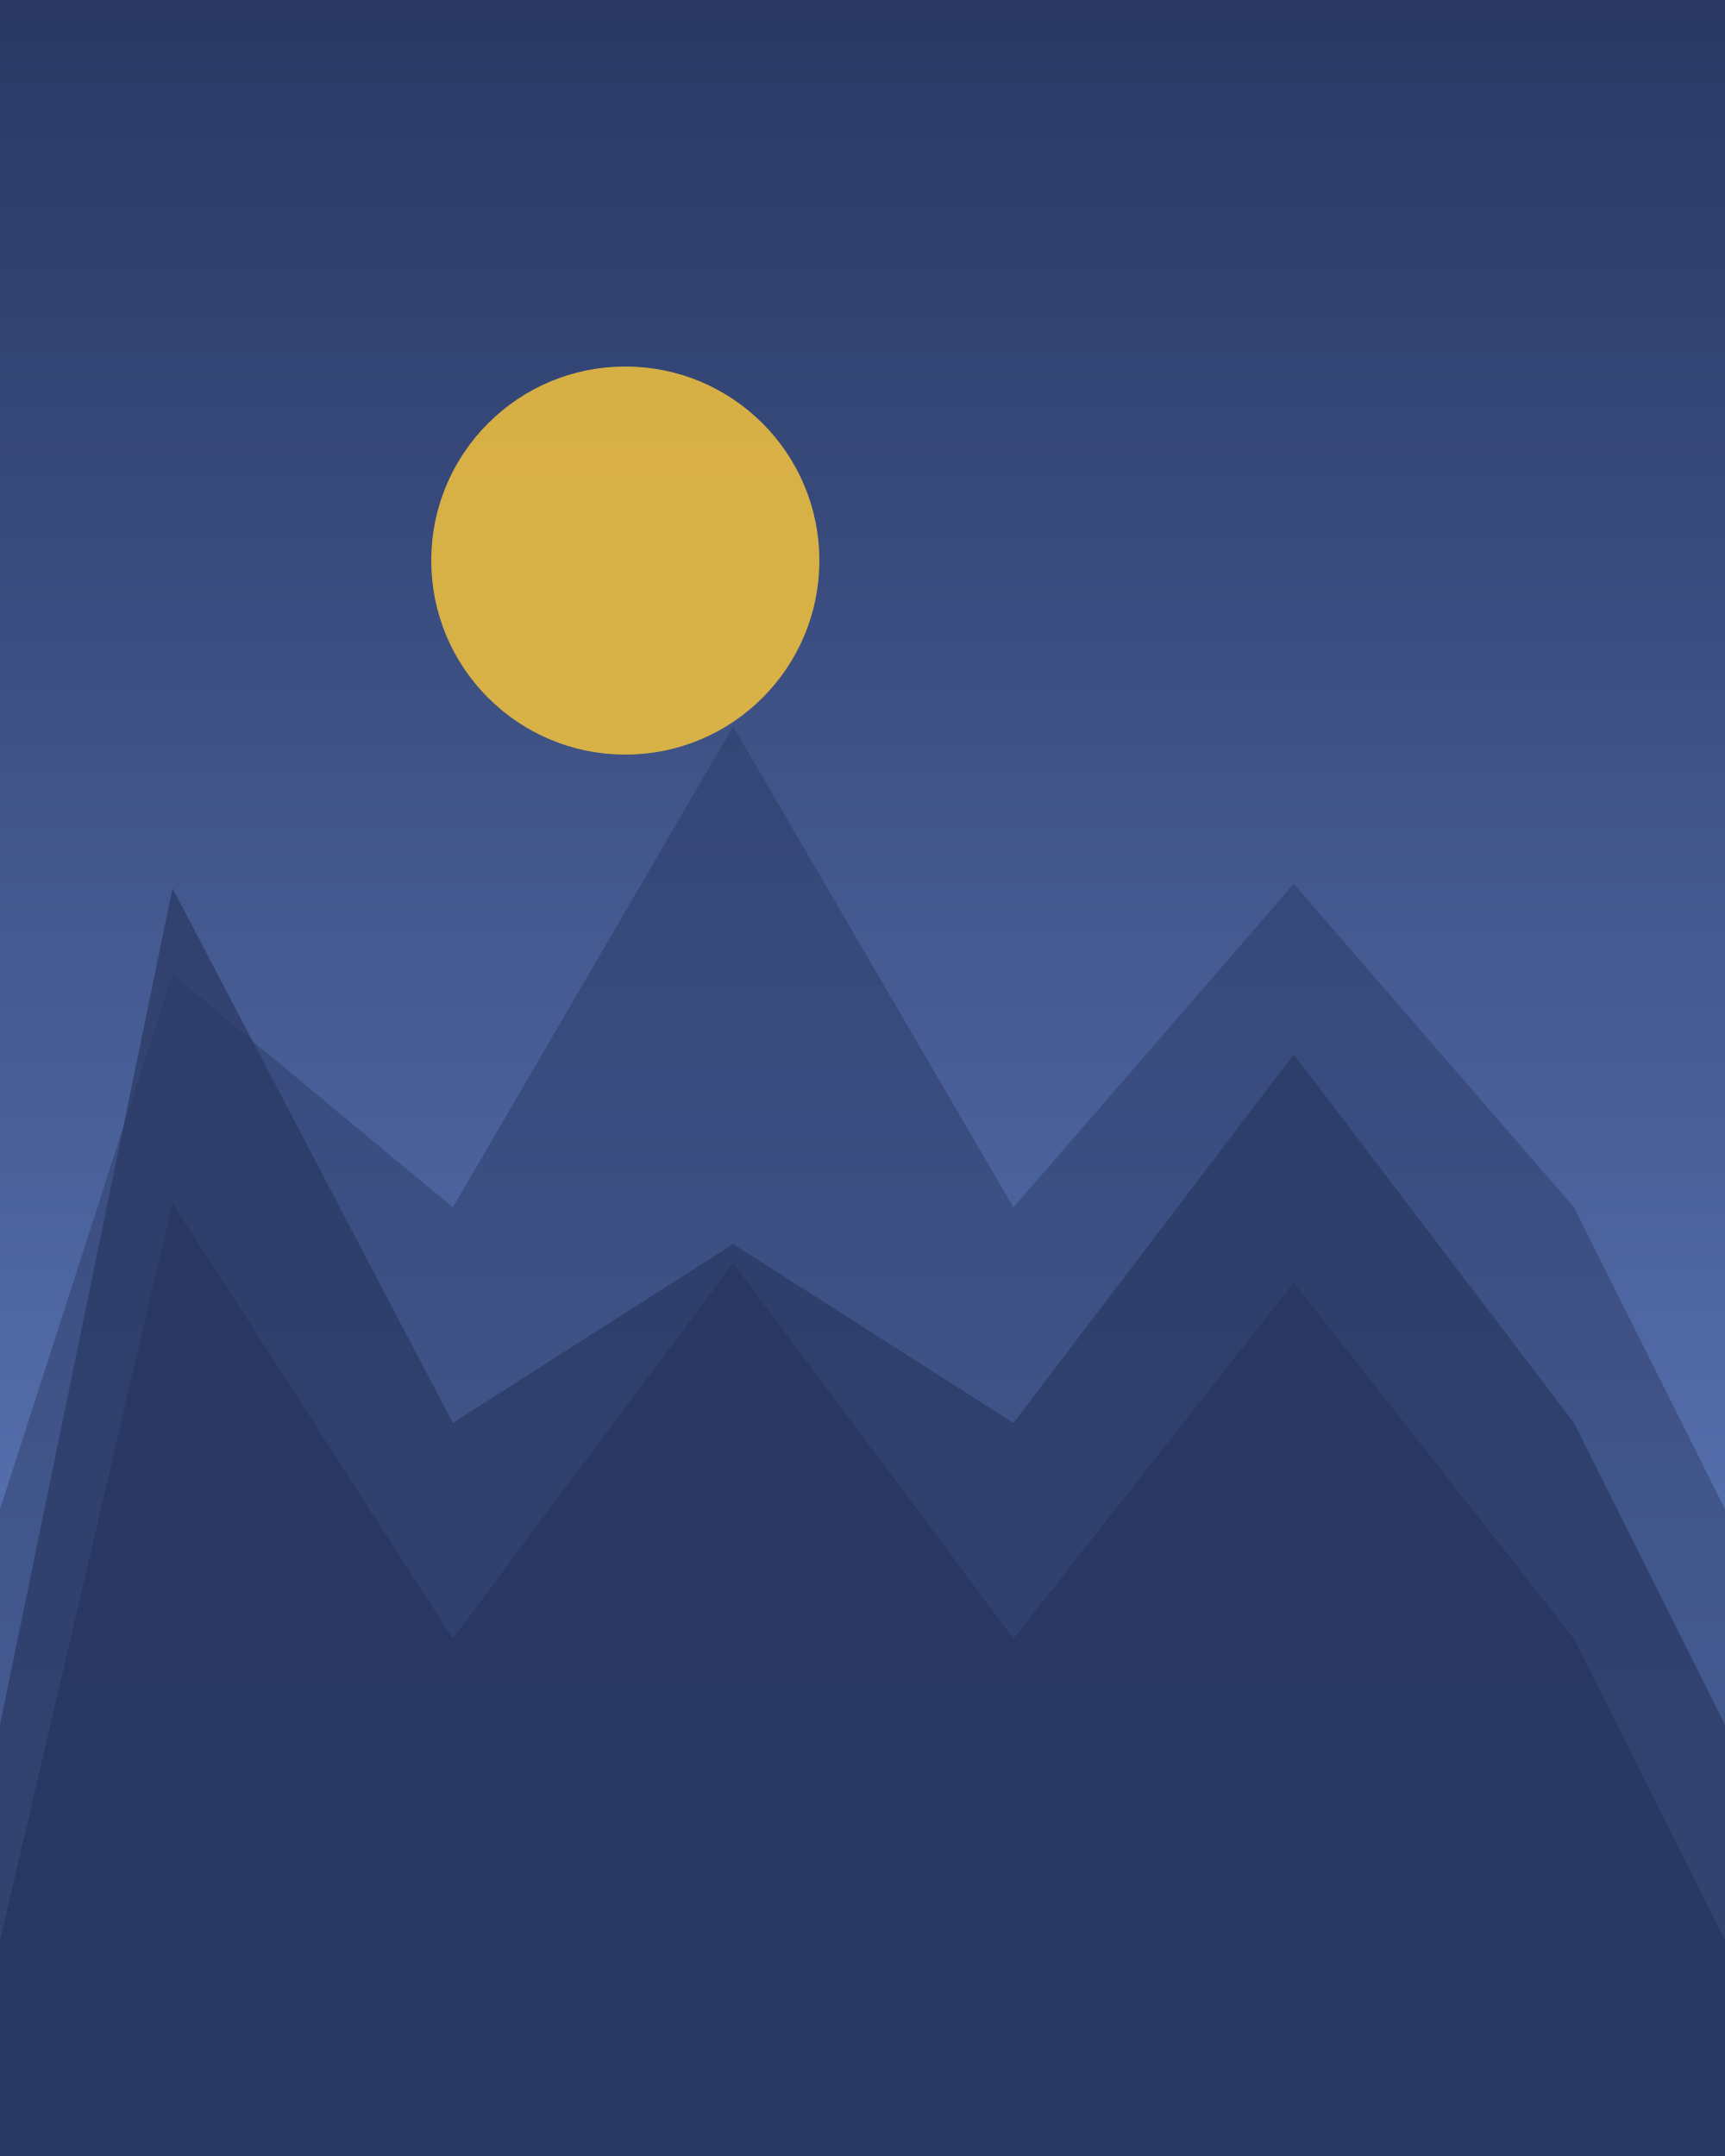
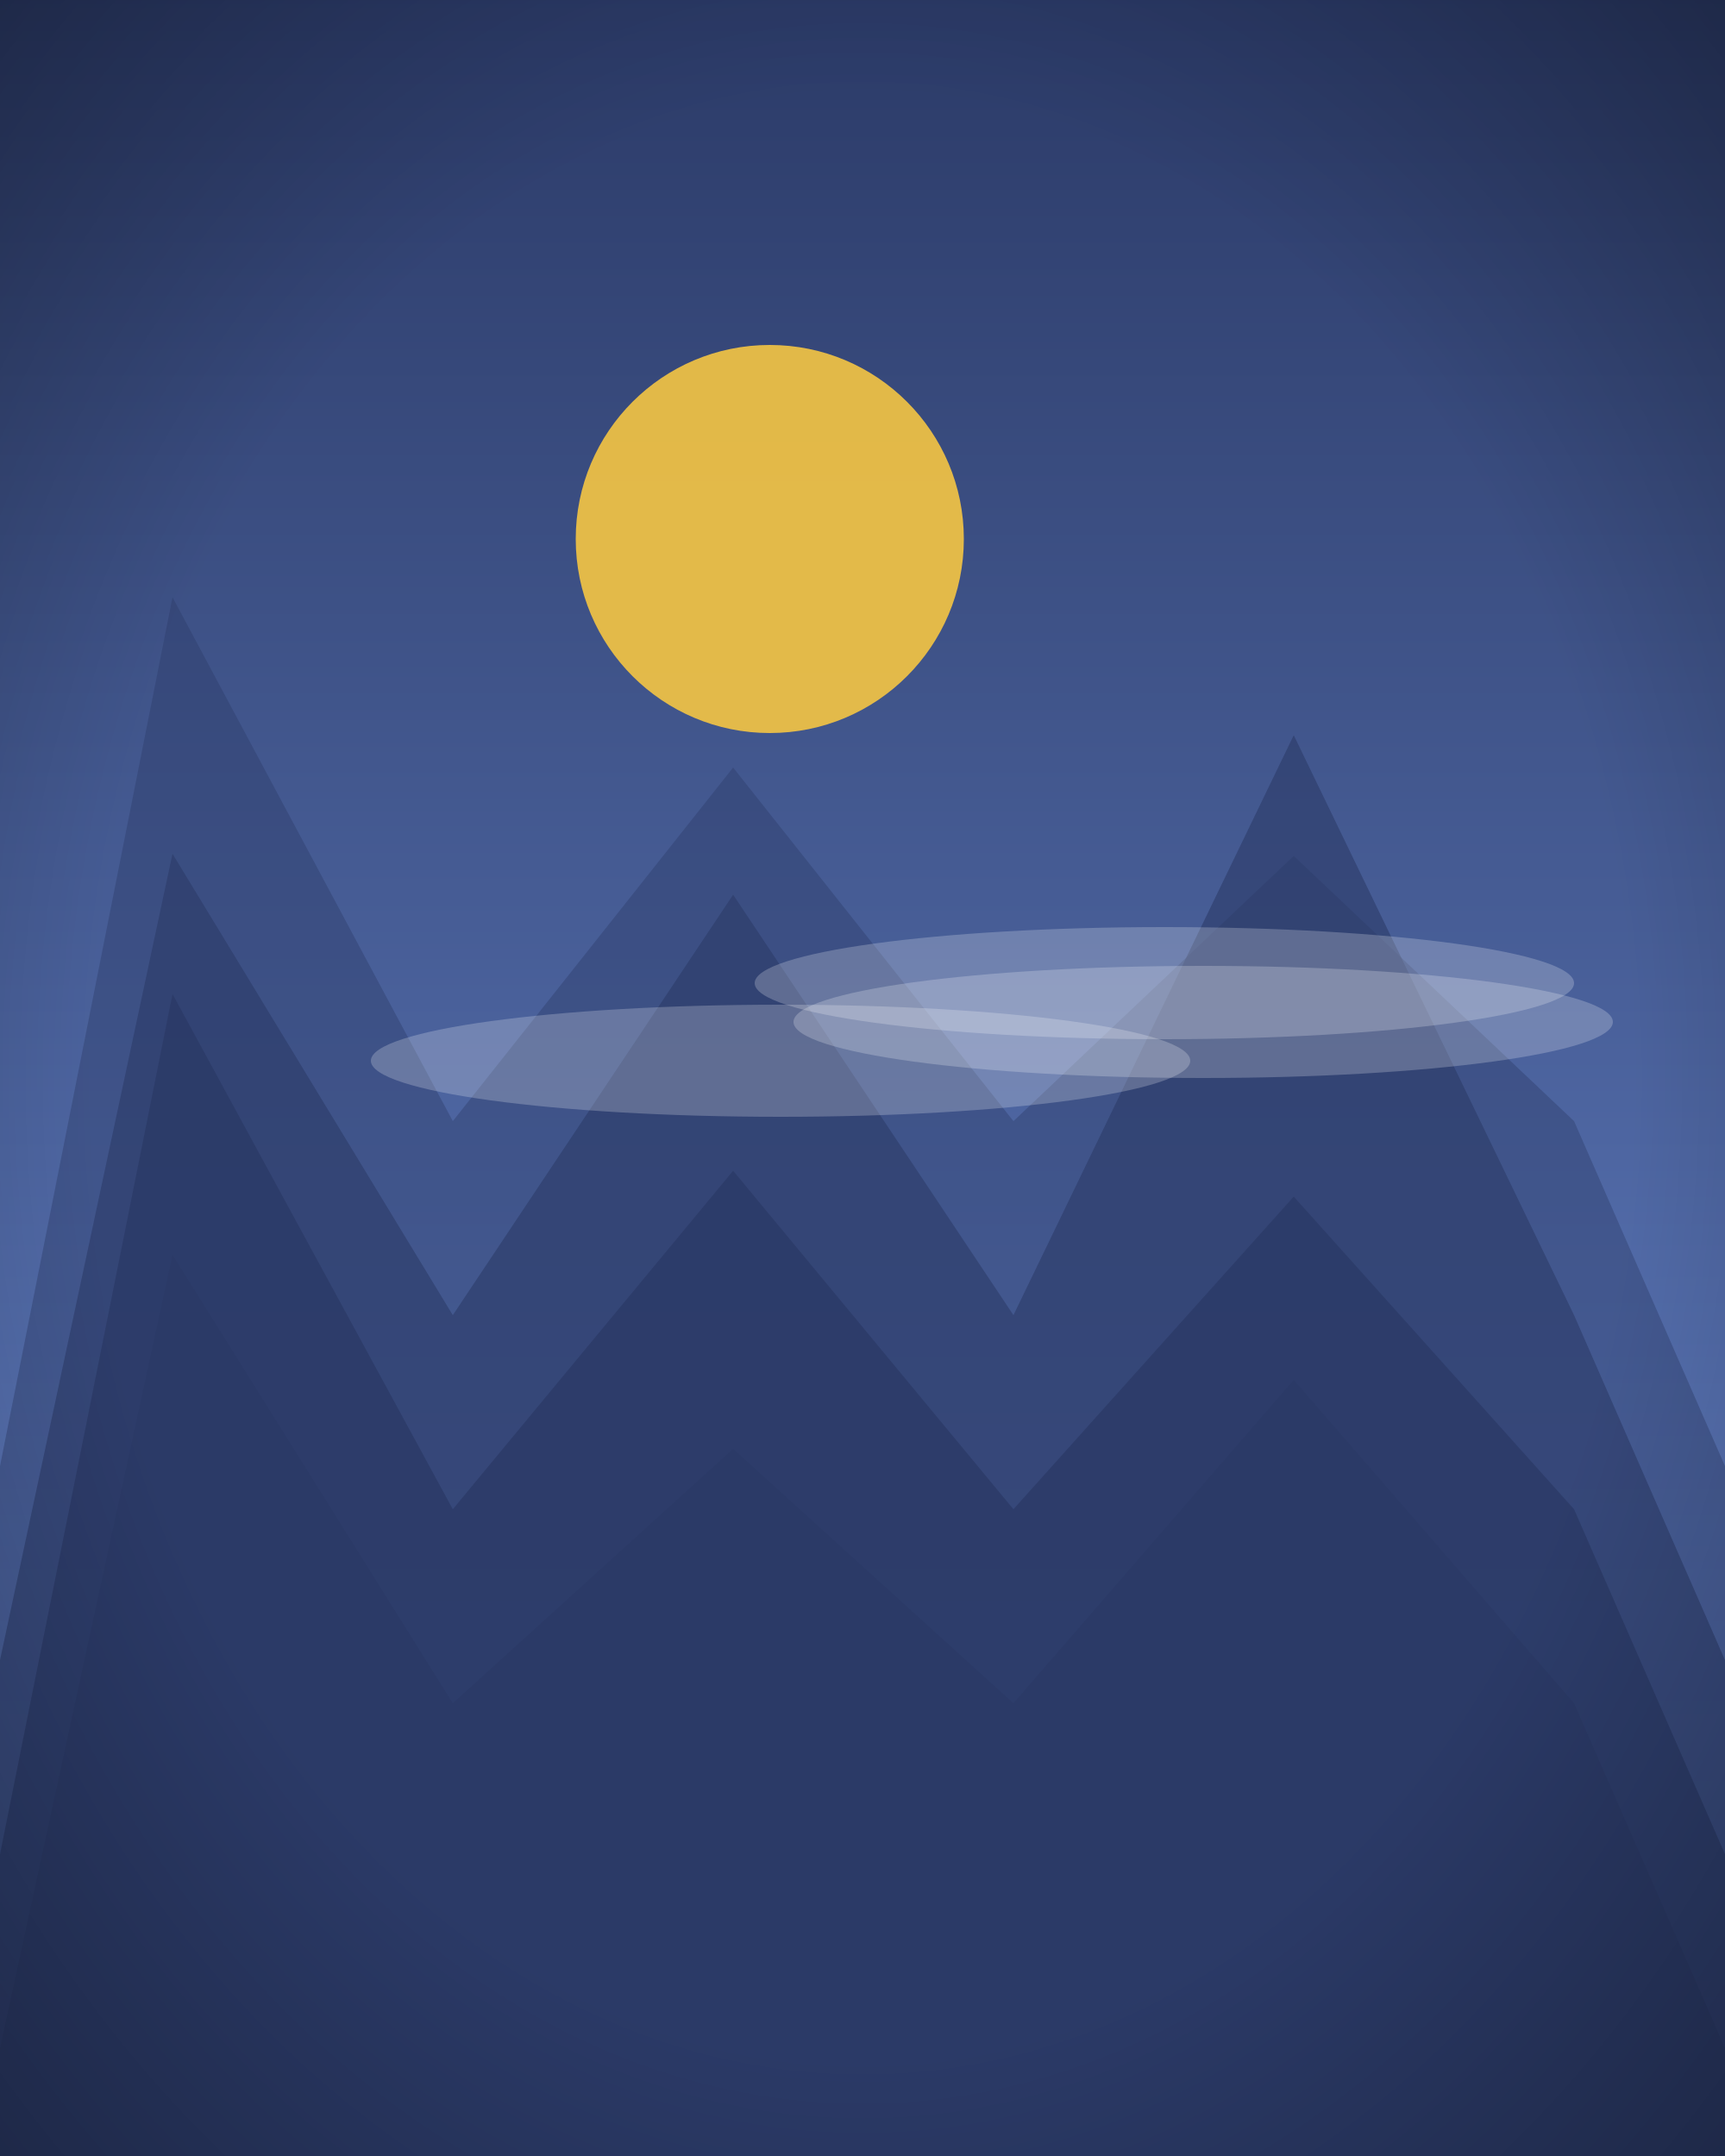
- <svg xmlns="http://www.w3.org/2000/svg" viewBox="0 0 800 1000" width="800" height="1000" role="img" aria-label="Foto contoh 4">
+ <svg xmlns="http://www.w3.org/2000/svg" viewBox="0 0 800 1000" width="800" height="1000" role="img" aria-label="Gunung fajar">
  <defs>
    <linearGradient id="g" x1="0" y1="0" x2="0" y2="1">
      <stop offset="0" stop-color="#2B3A67" />
      <stop offset="1" stop-color="#6C8CD5" />
    </linearGradient>
    <radialGradient id="l" cx=".5" cy=".35" r=".7">
      <stop offset="0" stop-color="#F5C542" stop-opacity=".9" />
      <stop offset="1" stop-color="#F5C542" stop-opacity="0" />
    </radialGradient>
-     <filter id="n">
-       <feGaussianBlur stdDeviation="14" />
-     </filter>
+     <radialGradient id="v" cx=".5" cy=".5" r=".75">
+       <stop offset=".6" stop-color="#000" stop-opacity="0" />
+       <stop offset="1" stop-color="#000" stop-opacity=".35" />
+     </radialGradient>
  </defs>
  <rect width="800" height="1000" fill="url(#g)" />
-   <circle cx="290" cy="260" r="90" fill="#F5C542" opacity=".9" />
-   <polygon points="0,700 80,452 210,560 340,337 470,560 600,410 730,560 800,700 800,1000 0,1000" fill="#2B3A67" opacity="0.45" />
-   <polygon points="0,800 80,412 210,660 340,577 470,660 600,489 730,660 800,800 800,1000 0,1000" fill="#2B3A67" opacity="0.7" />
-   <polygon points="0,900 80,558 210,760 340,586 470,760 600,595 730,760 800,900 800,1000 0,1000" fill="#2B3A67" opacity="0.95" />
-   <rect width="800" height="1000" fill="#000" opacity=".05" />
+   <circle cx="357" cy="250" r="90" fill="#F5C542" opacity=".9" />
+   <polygon points="0,680 80,277 210,520 340,356 470,520 600,397 730,520 800,680 800,1000 0,1000" fill="#2B3A67" opacity="0.40" />
+   <polygon points="0,770 80,396 210,610 340,415 470,610 600,341 730,610 800,770 800,1000 0,1000" fill="#2B3A67" opacity="0.60" />
+   <polygon points="0,860 80,461 210,700 340,543 470,700 600,555 730,700 800,860 800,1000 0,1000" fill="#2B3A67" opacity="0.80" />
+   <polygon points="0,950 80,582 210,790 340,672 470,790 600,640 730,790 800,950 800,1000 0,1000" fill="#2B3A67" opacity="1.00" />
+   <ellipse cx="362" cy="492" rx="190" ry="26" fill="#fff" opacity=".22" />
+   <ellipse cx="558" cy="474" rx="190" ry="26" fill="#fff" opacity=".22" />
+   <ellipse cx="540" cy="456" rx="190" ry="26" fill="#fff" opacity=".22" />
+   <rect width="800" height="1000" fill="url(#v)" />
</svg>
